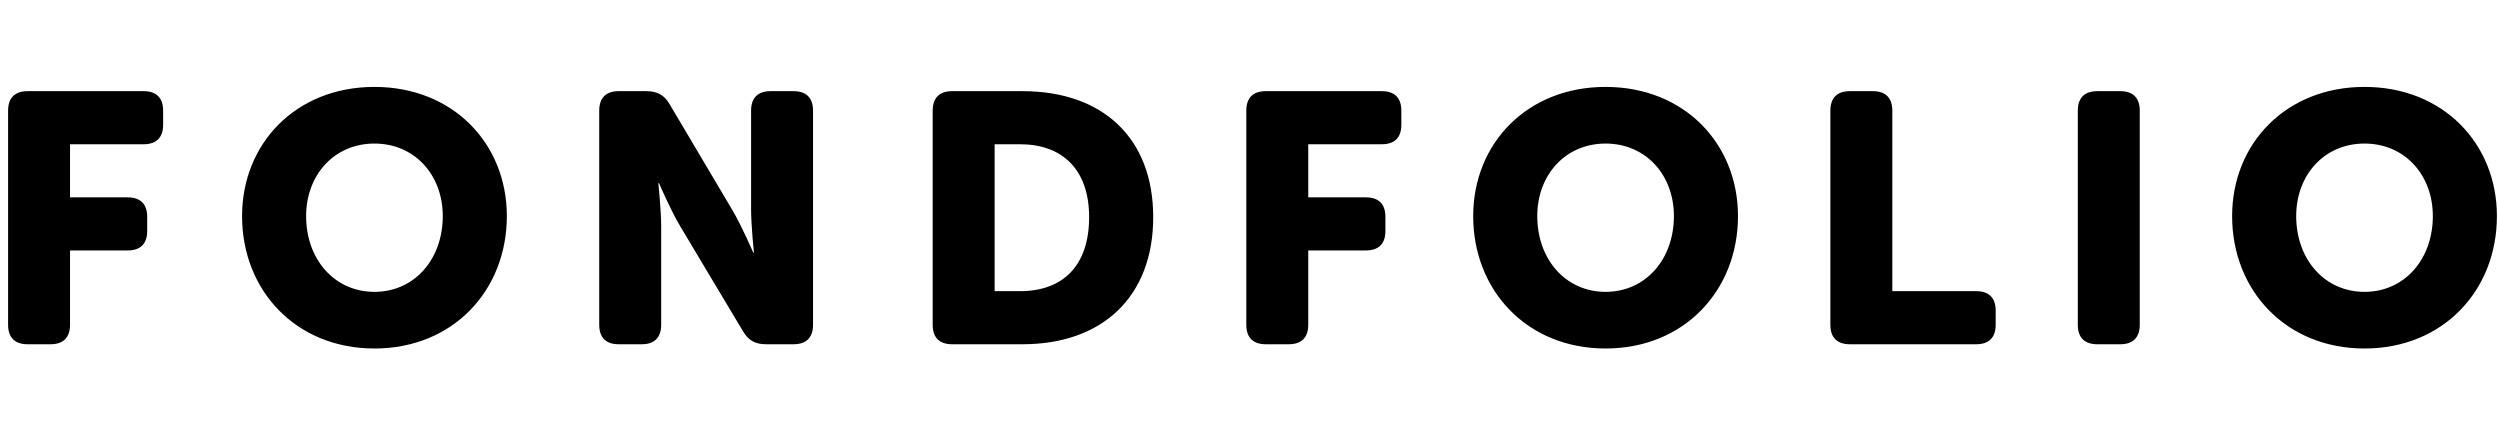
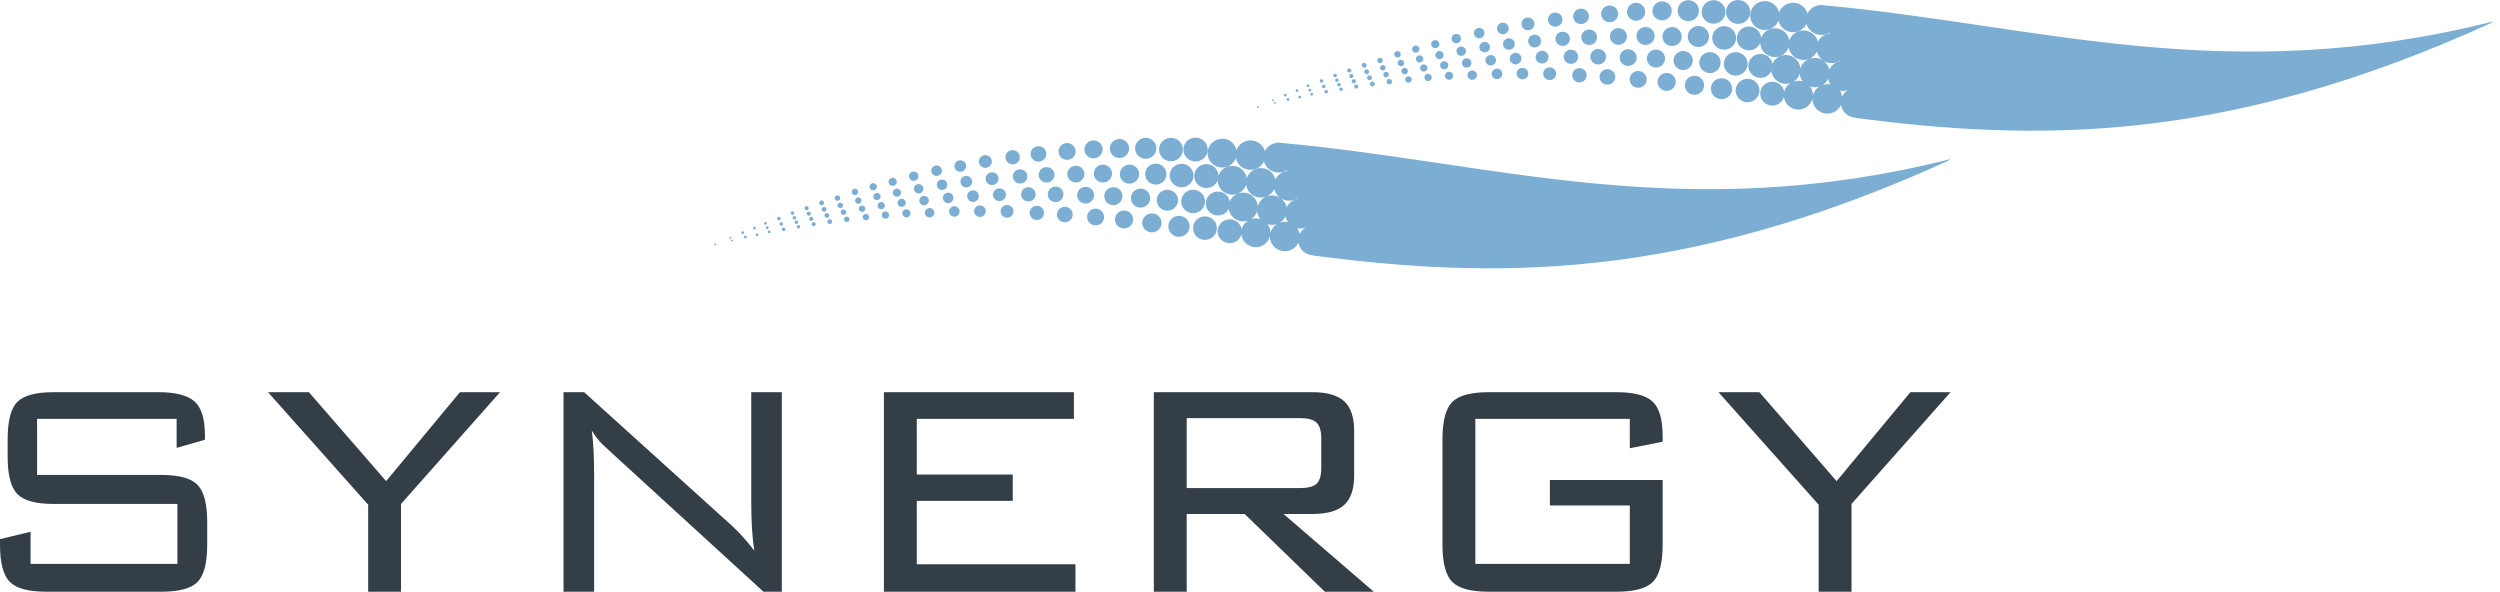
- <svg xmlns="http://www.w3.org/2000/svg" width="140px" height="24px" viewBox="0 0 140 24" version="1.1">
-   <path d="M8.045,8.078 L3.922,8.078 L3.922,11.052 L7.153,11.052 C7.866,11.052 8.243,11.429 8.243,12.142 L8.243,12.935 C8.243,13.649 7.866,14.025 7.153,14.025 L3.922,14.025 L3.922,18.188 C3.922,18.902 3.545,19.278 2.831,19.278 L1.543,19.278 C0.829,19.278 0.453,18.902 0.453,18.188 L0.453,6.195 C0.453,5.482 0.829,5.105 1.543,5.105 L8.045,5.105 C8.758,5.105 9.135,5.482 9.135,6.195 L9.135,6.988 C9.135,7.702 8.758,8.078 8.045,8.078 Z M13.556,12.102 C13.556,8.039 16.569,4.867 20.969,4.867 C25.37,4.867 28.383,8.039 28.383,12.102 C28.383,16.265 25.37,19.516 20.969,19.516 C16.569,19.516 13.556,16.265 13.556,12.102 Z M24.795,12.102 C24.795,9.783 23.209,8.039 20.969,8.039 C18.729,8.039 17.143,9.783 17.143,12.102 C17.143,14.521 18.729,16.344 20.969,16.344 C23.209,16.344 24.795,14.521 24.795,12.102 Z M38.096,12.677 C37.541,11.746 36.907,10.259 36.907,10.259 L36.867,10.259 C36.867,10.259 37.026,11.785 37.026,12.677 L37.026,18.188 C37.026,18.902 36.649,19.278 35.936,19.278 L34.647,19.278 C33.933,19.278 33.557,18.902 33.557,18.188 L33.557,6.195 C33.557,5.482 33.933,5.105 34.647,5.105 L36.193,5.105 C36.808,5.105 37.204,5.323 37.501,5.839 L40.99,11.726 C41.545,12.658 42.18,14.144 42.18,14.144 L42.219,14.144 C42.219,14.144 42.061,12.618 42.061,11.726 L42.061,6.195 C42.061,5.482 42.438,5.105 43.151,5.105 L44.44,5.105 C45.153,5.105 45.53,5.482 45.53,6.195 L45.53,18.188 C45.53,18.902 45.153,19.278 44.44,19.278 L42.894,19.278 C42.299,19.278 41.902,19.06 41.605,18.545 L38.096,12.677 Z M53.32,5.105 L57.265,5.105 C61.725,5.105 64.58,7.702 64.58,12.162 C64.58,16.622 61.725,19.278 57.265,19.278 L53.32,19.278 C52.606,19.278 52.23,18.902 52.23,18.188 L52.23,6.195 C52.23,5.482 52.606,5.105 53.32,5.105 Z M60.991,12.162 C60.991,9.466 59.465,8.078 57.126,8.078 L55.699,8.078 L55.699,16.305 L57.126,16.305 C59.525,16.305 60.991,14.878 60.991,12.162 Z M77.385,8.078 L73.262,8.078 L73.262,11.052 L76.493,11.052 C77.207,11.052 77.583,11.429 77.583,12.142 L77.583,12.935 C77.583,13.649 77.207,14.025 76.493,14.025 L73.262,14.025 L73.262,18.188 C73.262,18.902 72.885,19.278 72.172,19.278 L70.883,19.278 C70.17,19.278 69.793,18.902 69.793,18.188 L69.793,6.195 C69.793,5.482 70.17,5.105 70.883,5.105 L77.385,5.105 C78.099,5.105 78.475,5.482 78.475,6.195 L78.475,6.988 C78.475,7.702 78.099,8.078 77.385,8.078 Z M82.499,12.102 C82.499,8.039 85.512,4.867 89.913,4.867 C94.314,4.867 97.327,8.039 97.327,12.102 C97.327,16.265 94.314,19.516 89.913,19.516 C85.512,19.516 82.499,16.265 82.499,12.102 Z M93.739,12.102 C93.739,9.783 92.153,8.039 89.913,8.039 C87.673,8.039 86.087,9.783 86.087,12.102 C86.087,14.521 87.673,16.344 89.913,16.344 C92.153,16.344 93.739,14.521 93.739,12.102 Z M104.88,5.105 C105.593,5.105 105.97,5.482 105.97,6.195 L105.97,16.305 L110.668,16.305 C111.382,16.305 111.758,16.682 111.758,17.395 L111.758,18.188 C111.758,18.902 111.382,19.278 110.668,19.278 L103.591,19.278 C102.877,19.278 102.501,18.902 102.501,18.188 L102.501,6.195 C102.501,5.482 102.877,5.105 103.591,5.105 L104.88,5.105 Z M117.447,5.105 L118.735,5.105 C119.449,5.105 119.826,5.482 119.826,6.195 L119.826,18.188 C119.826,18.902 119.449,19.278 118.735,19.278 L117.447,19.278 C116.733,19.278 116.357,18.902 116.357,18.188 L116.357,6.195 C116.357,5.482 116.733,5.105 117.447,5.105 Z M124.999,12.102 C124.999,8.039 128.012,4.867 132.413,4.867 C136.814,4.867 139.827,8.039 139.827,12.102 C139.827,16.265 136.814,19.516 132.413,19.516 C128.012,19.516 124.999,16.265 124.999,12.102 Z M136.239,12.102 C136.239,9.783 134.653,8.039 132.413,8.039 C130.173,8.039 128.587,9.783 128.587,12.102 C128.587,14.521 130.173,16.344 132.413,16.344 C134.653,16.344 136.239,14.521 136.239,12.102 Z" id="Combined-Shape" />
+ <svg xmlns="http://www.w3.org/2000/svg" width="169px" height="40px" viewBox="0 0 169 40" version="1.1">
+   <defs />
+   <g id="Symbols" stroke="none" stroke-width="1" fill="none" fill-rule="evenodd">
+     <g id="Artboard">
+       <g id="icon-/-logo-/-brand-simple">
+         <path d="M122.941,40 L122.941,34.118 L116.168,26.512 L118.934,26.512 L124.155,32.524 L129.143,26.512 L131.857,26.512 L125.163,34.066 L125.163,40 L122.941,40 Z M110.174,28.316 L99.733,28.316 L99.733,38.118 L110.174,38.118 L110.174,34.17 L104.772,34.17 L104.772,32.446 L112.396,32.446 L112.396,36.811 C112.396,38.049 112.177,38.889 111.737,39.333 C111.297,39.778 110.475,40 109.269,40 L100.636,40 C99.431,40 98.608,39.778 98.168,39.333 C97.73,38.889 97.51,38.049 97.51,36.811 L97.51,29.701 C97.51,28.464 97.73,27.622 98.168,27.178 C98.608,26.734 99.431,26.512 100.636,26.512 L109.269,26.512 C110.441,26.512 111.254,26.722 111.711,27.143 C112.168,27.564 112.396,28.356 112.396,29.518 L112.396,29.857 L110.174,30.302 L110.174,28.316 Z M87.87,28.264 L80.221,28.264 L80.221,32.994 L87.87,32.994 C88.404,32.994 88.779,32.899 88.995,32.707 C89.21,32.516 89.318,32.149 89.318,31.609 L89.318,29.649 C89.318,29.126 89.21,28.765 88.995,28.564 C88.779,28.363 88.404,28.264 87.87,28.264 L87.87,28.264 Z M77.998,40 L77.998,26.512 L88.729,26.512 C89.709,26.512 90.422,26.717 90.869,27.126 C91.317,27.536 91.54,28.203 91.54,29.126 L91.54,32.132 C91.54,33.056 91.317,33.723 90.869,34.132 C90.422,34.541 89.709,34.746 88.729,34.746 L86.768,34.746 L92.867,40 L89.56,40 L84.138,34.746 L80.221,34.746 L80.221,40 L77.998,40 Z M59.752,40 L59.752,26.512 L72.596,26.512 L72.596,28.316 L61.974,28.316 L61.974,32.079 L68.461,32.079 L68.461,33.857 L61.974,33.857 L61.974,38.144 L72.7,38.144 L72.7,40 L59.752,40 Z M38.094,40 L38.094,26.512 L39.49,26.512 L49.467,35.53 C49.95,35.966 50.459,36.532 50.993,37.229 C50.853,36.393 50.784,35.286 50.784,33.91 L50.784,26.512 L52.851,26.512 L52.851,40 L51.61,40 L41.35,30.615 C40.972,30.267 40.756,30.067 40.704,30.015 C40.428,29.736 40.196,29.431 40.006,29.1 C40.11,29.902 40.162,30.886 40.162,32.054 L40.162,40 L38.094,40 Z M24.888,40 L24.888,34.118 L18.117,26.512 L20.882,26.512 L26.103,32.524 L31.09,26.512 L33.804,26.512 L27.11,34.066 L27.11,40 L24.888,40 Z M11.94,28.316 L2.507,28.316 L2.507,32.106 L10.907,32.106 C12.112,32.106 12.931,32.332 13.362,32.785 C13.792,33.239 14.008,34.075 14.008,35.295 L14.008,36.811 C14.008,38.049 13.792,38.889 13.362,39.333 C12.931,39.778 12.112,40 10.907,40 L3.127,40 C1.921,40 1.099,39.778 0.659,39.333 C0.22,38.889 0,38.049 0,36.811 L0,36.445 L2.067,35.948 L2.067,38.118 L11.992,38.118 L11.992,34.066 L3.618,34.066 C2.43,34.066 1.615,33.844 1.176,33.4 C0.736,32.955 0.517,32.114 0.517,30.877 L0.517,29.701 C0.517,28.446 0.736,27.601 1.176,27.165 C1.615,26.73 2.43,26.512 3.618,26.512 L10.725,26.512 C11.862,26.512 12.668,26.718 13.142,27.13 C13.616,27.542 13.853,28.312 13.853,29.439 L13.853,29.727 L11.94,30.276 L11.94,28.316 Z" id="Fill-1" fill="#333E47" />
+         <path d="M85.094,7.219 C85.094,7.254 85.065,7.283 85.029,7.283 C84.993,7.283 84.964,7.254 84.964,7.219 C84.964,7.184 84.993,7.155 85.029,7.155 C85.065,7.155 85.094,7.184 85.094,7.219 M86.236,6.956 C86.236,6.992 86.206,7.02 86.171,7.02 C86.135,7.02 86.106,6.992 86.106,6.956 C86.106,6.921 86.135,6.892 86.171,6.892 C86.206,6.892 86.236,6.921 86.236,6.956 M86.118,6.778 C86.118,6.813 86.089,6.842 86.053,6.842 C86.018,6.842 85.989,6.813 85.989,6.778 C85.989,6.743 86.018,6.714 86.053,6.714 C86.089,6.714 86.118,6.743 86.118,6.778 M87.162,6.722 C87.162,6.774 87.12,6.815 87.068,6.815 C87.015,6.815 86.972,6.774 86.972,6.722 C86.972,6.67 87.015,6.628 87.068,6.628 C87.12,6.628 87.162,6.67 87.162,6.722 M86.981,6.428 C86.981,6.48 86.939,6.521 86.886,6.521 C86.833,6.521 86.791,6.48 86.791,6.428 C86.791,6.376 86.833,6.334 86.886,6.334 C86.939,6.334 86.981,6.376 86.981,6.428 M87.952,6.567 C87.952,6.619 87.91,6.661 87.857,6.661 C87.805,6.661 87.762,6.619 87.762,6.567 C87.762,6.516 87.805,6.474 87.857,6.474 C87.91,6.474 87.952,6.516 87.952,6.567 M87.77,6.123 C87.77,6.174 87.728,6.217 87.675,6.217 C87.623,6.217 87.581,6.174 87.581,6.123 C87.581,6.071 87.623,6.03 87.675,6.03 C87.728,6.03 87.77,6.071 87.77,6.123 M88.767,6.372 C88.767,6.423 88.725,6.465 88.672,6.465 C88.619,6.465 88.578,6.423 88.578,6.372 C88.578,6.32 88.619,6.278 88.672,6.278 C88.725,6.278 88.767,6.32 88.767,6.372 M88.546,6.183 C88.493,6.183 88.451,6.142 88.451,6.09 C88.451,6.038 88.493,5.996 88.546,5.996 C88.599,5.996 88.641,6.038 88.641,6.09 C88.641,6.142 88.599,6.183 88.546,6.183 M88.423,5.89 C88.37,5.89 88.328,5.848 88.328,5.797 C88.328,5.745 88.37,5.704 88.423,5.704 C88.475,5.704 88.518,5.745 88.518,5.797 C88.518,5.848 88.475,5.89 88.423,5.89 M89.77,6.2 C89.77,6.265 89.717,6.318 89.65,6.318 C89.584,6.318 89.53,6.265 89.53,6.2 C89.53,6.134 89.584,6.081 89.65,6.081 C89.717,6.081 89.77,6.134 89.77,6.2 M89.49,5.961 C89.423,5.961 89.37,5.908 89.37,5.842 C89.37,5.777 89.423,5.724 89.49,5.724 C89.557,5.724 89.61,5.777 89.61,5.842 C89.61,5.908 89.557,5.961 89.49,5.961 M89.334,5.59 C89.268,5.59 89.214,5.537 89.214,5.471 C89.214,5.406 89.268,5.353 89.334,5.353 C89.4,5.353 89.454,5.406 89.454,5.471 C89.454,5.537 89.4,5.59 89.334,5.59 M90.776,6.03 C90.776,6.095 90.722,6.148 90.655,6.148 C90.589,6.148 90.535,6.095 90.535,6.03 C90.535,5.964 90.589,5.911 90.655,5.911 C90.722,5.911 90.776,5.964 90.776,6.03 M90.514,5.84 C90.448,5.84 90.394,5.786 90.394,5.721 C90.394,5.656 90.448,5.603 90.514,5.603 C90.58,5.603 90.634,5.656 90.634,5.721 C90.634,5.786 90.58,5.84 90.514,5.84 M90.376,5.542 C90.31,5.542 90.256,5.489 90.256,5.423 C90.256,5.358 90.31,5.305 90.376,5.305 C90.443,5.305 90.496,5.358 90.496,5.423 C90.496,5.489 90.443,5.542 90.376,5.542 M90.252,5.222 C90.185,5.222 90.132,5.169 90.132,5.103 C90.132,5.038 90.185,4.985 90.252,4.985 C90.318,4.985 90.372,5.038 90.372,5.103 C90.372,5.169 90.318,5.222 90.252,5.222 M91.821,5.852 C91.821,5.928 91.758,5.99 91.68,5.99 C91.603,5.99 91.539,5.928 91.539,5.852 C91.539,5.775 91.603,5.713 91.68,5.713 C91.758,5.713 91.821,5.775 91.821,5.852 M91.515,5.629 C91.437,5.629 91.374,5.567 91.374,5.49 C91.374,5.414 91.437,5.352 91.515,5.352 C91.593,5.352 91.656,5.414 91.656,5.49 C91.656,5.567 91.593,5.629 91.515,5.629 M91.353,5.279 C91.276,5.279 91.212,5.217 91.212,5.141 C91.212,5.064 91.276,5.002 91.353,5.002 C91.431,5.002 91.494,5.064 91.494,5.141 C91.494,5.217 91.431,5.279 91.353,5.279 M91.208,4.905 C91.13,4.905 91.067,4.843 91.067,4.767 C91.067,4.69 91.13,4.628 91.208,4.628 C91.286,4.628 91.349,4.69 91.349,4.767 C91.349,4.843 91.286,4.905 91.208,4.905 M92.935,5.681 C92.935,5.771 92.861,5.843 92.77,5.843 C92.679,5.843 92.605,5.771 92.605,5.681 C92.605,5.592 92.679,5.519 92.77,5.519 C92.861,5.519 92.935,5.592 92.935,5.681 M92.577,5.421 C92.486,5.421 92.412,5.348 92.412,5.258 C92.412,5.169 92.486,5.096 92.577,5.096 C92.668,5.096 92.742,5.169 92.742,5.258 C92.742,5.348 92.668,5.421 92.577,5.421 M92.388,5.012 C92.297,5.012 92.223,4.939 92.223,4.85 C92.223,4.76 92.297,4.687 92.388,4.687 C92.479,4.687 92.553,4.76 92.553,4.85 C92.553,4.939 92.479,5.012 92.388,5.012 M92.217,4.574 C92.126,4.574 92.053,4.501 92.053,4.412 C92.053,4.322 92.126,4.249 92.217,4.249 C92.309,4.249 92.382,4.322 92.382,4.412 C92.382,4.501 92.309,4.574 92.217,4.574 M94.102,5.52 C94.102,5.621 94.019,5.703 93.916,5.703 C93.813,5.703 93.73,5.621 93.73,5.52 C93.73,5.419 93.813,5.337 93.916,5.337 C94.019,5.337 94.102,5.419 94.102,5.52 M93.698,5.226 C93.595,5.226 93.511,5.144 93.511,5.042 C93.511,4.942 93.595,4.859 93.698,4.859 C93.8,4.859 93.883,4.942 93.883,5.042 C93.883,5.144 93.8,5.226 93.698,5.226 M93.484,4.764 C93.381,4.764 93.298,4.682 93.298,4.581 C93.298,4.48 93.381,4.398 93.484,4.398 C93.587,4.398 93.67,4.48 93.67,4.581 C93.67,4.682 93.587,4.764 93.484,4.764 M93.292,4.27 C93.189,4.27 93.106,4.188 93.106,4.087 C93.106,3.986 93.189,3.904 93.292,3.904 C93.394,3.904 93.477,3.986 93.477,4.087 C93.477,4.188 93.394,4.27 93.292,4.27 M95.435,5.374 C95.435,5.494 95.335,5.591 95.213,5.591 C95.092,5.591 94.993,5.494 94.993,5.374 C94.993,5.253 95.092,5.156 95.213,5.156 C95.335,5.156 95.435,5.253 95.435,5.374 M94.954,5.024 C94.832,5.024 94.734,4.927 94.734,4.807 C94.734,4.687 94.832,4.589 94.954,4.589 C95.076,4.589 95.175,4.687 95.175,4.807 C95.175,4.927 95.076,5.024 94.954,5.024 M94.701,4.477 C94.579,4.477 94.48,4.379 94.48,4.26 C94.48,4.139 94.579,4.042 94.701,4.042 C94.823,4.042 94.922,4.139 94.922,4.26 C94.922,4.379 94.823,4.477 94.701,4.477 M94.473,3.89 C94.351,3.89 94.252,3.793 94.252,3.672 C94.252,3.552 94.351,3.455 94.473,3.455 C94.594,3.455 94.693,3.552 94.693,3.672 C94.693,3.793 94.594,3.89 94.473,3.89 M96.786,5.234 C96.786,5.369 96.675,5.479 96.538,5.479 C96.401,5.479 96.29,5.369 96.29,5.234 C96.29,5.099 96.401,4.99 96.538,4.99 C96.675,4.99 96.786,5.099 96.786,5.234 M96.247,4.842 C96.109,4.842 95.998,4.732 95.998,4.597 C95.998,4.462 96.109,4.353 96.247,4.353 C96.383,4.353 96.495,4.462 96.495,4.597 C96.495,4.732 96.383,4.842 96.247,4.842 M95.961,4.225 C95.825,4.225 95.713,4.116 95.713,3.981 C95.713,3.846 95.825,3.737 95.961,3.737 C96.099,3.737 96.21,3.846 96.21,3.981 C96.21,4.116 96.099,4.225 95.961,4.225 M95.705,3.566 C95.568,3.566 95.456,3.456 95.456,3.321 C95.456,3.186 95.568,3.077 95.705,3.077 C95.842,3.077 95.953,3.186 95.953,3.321 C95.953,3.456 95.842,3.566 95.705,3.566 M98.231,5.121 C98.231,5.273 98.107,5.395 97.954,5.395 C97.801,5.395 97.677,5.273 97.677,5.121 C97.677,4.971 97.801,4.849 97.954,4.849 C98.107,4.849 98.231,4.971 98.231,5.121 M97.628,4.683 C97.475,4.683 97.351,4.561 97.351,4.41 C97.351,4.26 97.475,4.137 97.628,4.137 C97.781,4.137 97.906,4.26 97.906,4.41 C97.906,4.561 97.781,4.683 97.628,4.683 M97.311,3.995 C97.158,3.995 97.033,3.873 97.033,3.723 C97.033,3.572 97.158,3.449 97.311,3.449 C97.464,3.449 97.588,3.572 97.588,3.723 C97.588,3.873 97.464,3.995 97.311,3.995 M97.024,3.258 C96.87,3.258 96.746,3.136 96.746,2.986 C96.746,2.834 96.87,2.713 97.024,2.713 C97.177,2.713 97.301,2.834 97.301,2.986 C97.301,3.136 97.177,3.258 97.024,3.258 M99.843,5.079 C99.843,5.253 99.7,5.395 99.522,5.395 C99.345,5.395 99.202,5.253 99.202,5.079 C99.202,4.905 99.345,4.763 99.522,4.763 C99.7,4.763 99.843,4.905 99.843,5.079 M99.146,4.572 C98.968,4.572 98.825,4.431 98.825,4.256 C98.825,4.082 98.968,3.94 99.146,3.94 C99.323,3.94 99.466,4.082 99.466,4.256 C99.466,4.431 99.323,4.572 99.146,4.572 M98.778,3.776 C98.601,3.776 98.457,3.635 98.457,3.461 C98.457,3.286 98.601,3.144 98.778,3.144 C98.955,3.144 99.099,3.286 99.099,3.461 C99.099,3.635 98.955,3.776 98.778,3.776 M98.446,2.924 C98.269,2.924 98.125,2.782 98.125,2.608 C98.125,2.434 98.269,2.292 98.446,2.292 C98.623,2.292 98.767,2.434 98.767,2.608 C98.767,2.782 98.623,2.924 98.446,2.924 M101.552,4.992 C101.552,5.187 101.391,5.345 101.194,5.345 C100.996,5.345 100.836,5.187 100.836,4.992 C100.836,4.798 100.996,4.64 101.194,4.64 C101.391,4.64 101.552,4.798 101.552,4.992 M100.773,4.427 C100.576,4.427 100.416,4.269 100.416,4.074 C100.416,3.88 100.576,3.722 100.773,3.722 C100.971,3.722 101.131,3.88 101.131,4.074 C101.131,4.269 100.971,4.427 100.773,4.427 M100.364,3.539 C100.166,3.539 100.006,3.382 100.006,3.187 C100.006,2.992 100.166,2.834 100.364,2.834 C100.561,2.834 100.721,2.992 100.721,3.187 C100.721,3.382 100.561,3.539 100.364,3.539 M99.994,2.588 C99.796,2.588 99.636,2.431 99.636,2.236 C99.636,2.042 99.796,1.884 99.994,1.884 C100.191,1.884 100.351,2.042 100.351,2.236 C100.351,2.431 100.191,2.588 99.994,2.588 M103.316,4.973 C103.316,5.189 103.139,5.363 102.92,5.363 C102.701,5.363 102.524,5.189 102.524,4.973 C102.524,4.758 102.701,4.584 102.92,4.584 C103.139,4.584 103.316,4.758 103.316,4.973 M102.455,4.347 C102.236,4.347 102.059,4.173 102.059,3.957 C102.059,3.742 102.236,3.568 102.455,3.568 C102.674,3.568 102.851,3.742 102.851,3.957 C102.851,4.173 102.674,4.347 102.455,4.347 M102.001,3.366 C101.782,3.366 101.605,3.191 101.605,2.976 C101.605,2.76 101.782,2.586 102.001,2.586 C102.22,2.586 102.397,2.76 102.397,2.976 C102.397,3.191 102.22,3.366 102.001,3.366 M101.592,2.313 C101.373,2.313 101.196,2.139 101.196,1.923 C101.196,1.708 101.373,1.534 101.592,1.534 C101.81,1.534 101.988,1.708 101.988,1.923 C101.988,2.139 101.81,2.313 101.592,2.313 M105.195,4.984 C105.195,5.222 104.999,5.415 104.757,5.415 C104.515,5.415 104.32,5.222 104.32,4.984 C104.32,4.746 104.515,4.553 104.757,4.553 C104.999,4.553 105.195,4.746 105.195,4.984 M104.243,4.292 C104.002,4.292 103.805,4.099 103.805,3.862 C103.805,3.624 104.002,3.431 104.243,3.431 C104.484,3.431 104.68,3.624 104.68,3.862 C104.68,4.099 104.484,4.292 104.243,4.292 M103.742,3.208 C103.5,3.208 103.304,3.014 103.304,2.776 C103.304,2.539 103.5,2.346 103.742,2.346 C103.983,2.346 104.179,2.539 104.179,2.776 C104.179,3.014 103.983,3.208 103.742,3.208 M102.852,1.614 C102.852,1.376 103.048,1.183 103.289,1.183 C103.531,1.183 103.727,1.376 103.727,1.614 C103.727,1.852 103.531,2.045 103.289,2.045 C103.048,2.045 102.852,1.852 102.852,1.614 M107.258,5.089 C107.258,5.354 107.039,5.569 106.769,5.569 C106.5,5.569 106.281,5.354 106.281,5.089 C106.281,4.823 106.5,4.608 106.769,4.608 C107.039,4.608 107.258,4.823 107.258,5.089 M106.196,4.317 C105.927,4.317 105.708,4.101 105.708,3.836 C105.708,3.571 105.927,3.355 106.196,3.355 C106.466,3.355 106.684,3.571 106.684,3.836 C106.684,4.101 106.466,4.317 106.196,4.317 M105.637,3.106 C105.367,3.106 105.148,2.891 105.148,2.625 C105.148,2.36 105.367,2.144 105.637,2.144 C105.906,2.144 106.124,2.36 106.124,2.625 C106.124,2.891 105.906,3.106 105.637,3.106 M104.643,1.328 C104.643,1.062 104.862,0.847 105.132,0.847 C105.401,0.847 105.62,1.062 105.62,1.328 C105.62,1.593 105.401,1.808 105.132,1.808 C104.862,1.808 104.643,1.593 104.643,1.328 M109.193,5.2 C109.193,5.489 108.955,5.723 108.661,5.723 C108.368,5.723 108.13,5.489 108.13,5.2 C108.13,4.91 108.368,4.676 108.661,4.676 C108.955,4.676 109.193,4.91 109.193,5.2 M108.037,4.359 C107.744,4.359 107.506,4.125 107.506,3.835 C107.506,3.546 107.744,3.312 108.037,3.312 C108.331,3.312 108.568,3.546 108.568,3.835 C108.568,4.125 108.331,4.359 108.037,4.359 M107.428,3.041 C107.134,3.041 106.896,2.806 106.896,2.517 C106.896,2.228 107.134,1.994 107.428,1.994 C107.721,1.994 107.959,2.228 107.959,2.517 C107.959,2.806 107.721,3.041 107.428,3.041 M106.346,1.104 C106.346,0.815 106.584,0.581 106.877,0.581 C107.171,0.581 107.409,0.815 107.409,1.104 C107.409,1.393 107.171,1.628 106.877,1.628 C106.584,1.628 106.346,1.393 106.346,1.104 M111.316,5.367 C111.316,5.68 111.058,5.934 110.741,5.934 C110.423,5.934 110.165,5.68 110.165,5.367 C110.165,5.054 110.423,4.801 110.741,4.801 C111.058,4.801 111.316,5.054 111.316,5.367 M110.065,4.458 C109.748,4.458 109.49,4.204 109.49,3.892 C109.49,3.578 109.748,3.325 110.065,3.325 C110.383,3.325 110.641,3.578 110.641,3.892 C110.641,4.204 110.383,4.458 110.065,4.458 M109.406,3.031 C109.089,3.031 108.831,2.778 108.831,2.466 C108.831,2.152 109.089,1.899 109.406,1.899 C109.723,1.899 109.981,2.152 109.981,2.466 C109.981,2.778 109.723,3.031 109.406,3.031 M108.236,0.937 C108.236,0.624 108.494,0.37 108.811,0.37 C109.129,0.37 109.386,0.624 109.386,0.937 C109.386,1.25 109.129,1.503 108.811,1.503 C108.494,1.503 108.236,1.25 108.236,0.937 M113.279,5.535 C113.279,5.87 113.004,6.142 112.664,6.142 C112.325,6.142 112.049,5.87 112.049,5.535 C112.049,5.201 112.325,4.93 112.664,4.93 C113.004,4.93 113.279,5.201 113.279,5.535 M111.942,4.563 C111.602,4.563 111.326,4.292 111.326,3.957 C111.326,3.623 111.602,3.351 111.942,3.351 C112.282,3.351 112.557,3.623 112.557,3.957 C112.557,4.292 112.282,4.563 111.942,4.563 M111.237,1.825 C111.576,1.825 111.852,2.097 111.852,2.432 C111.852,2.766 111.576,3.037 111.237,3.037 C110.897,3.037 110.622,2.766 110.622,2.432 C110.622,2.097 110.897,1.825 111.237,1.825 M109.985,0.796 C109.985,0.462 110.26,0.19 110.6,0.19 C110.94,0.19 111.215,0.462 111.215,0.796 C111.215,1.131 110.94,1.402 110.6,1.402 C110.26,1.402 109.985,1.131 109.985,0.796 M115.201,5.764 C115.201,6.12 114.908,6.408 114.548,6.408 C114.187,6.408 113.895,6.12 113.895,5.764 C113.895,5.41 114.187,5.122 114.548,5.122 C114.908,5.122 115.201,5.41 115.201,5.764 M113.781,4.733 C113.42,4.733 113.128,4.445 113.128,4.089 C113.128,3.735 113.42,3.446 113.781,3.446 C114.141,3.446 114.433,3.735 114.433,4.089 C114.433,4.445 114.141,4.733 113.781,4.733 M113.033,1.828 C113.393,1.828 113.685,2.115 113.685,2.471 C113.685,2.826 113.393,3.114 113.033,3.114 C112.672,3.114 112.38,2.826 112.38,2.471 C112.38,2.115 112.672,1.828 113.033,1.828 M111.704,0.735 C111.704,0.38 111.997,0.093 112.357,0.093 C112.717,0.093 113.01,0.38 113.01,0.735 C113.01,1.091 112.717,1.378 112.357,1.378 C111.997,1.378 111.704,1.091 111.704,0.735 M117.096,5.996 C117.096,6.388 116.774,6.706 116.376,6.706 C115.978,6.706 115.656,6.388 115.656,5.996 C115.656,5.605 115.978,5.287 116.376,5.287 C116.774,5.287 117.096,5.605 117.096,5.996 M115.594,4.942 C115.196,4.942 114.874,4.624 114.874,4.233 C114.874,3.841 115.196,3.524 115.594,3.524 C115.992,3.524 116.314,3.841 116.314,4.233 C116.314,4.624 115.992,4.942 115.594,4.942 M114.811,1.759 C115.209,1.759 115.531,2.076 115.531,2.468 C115.531,2.859 115.209,3.177 114.811,3.177 C114.414,3.177 114.091,2.859 114.091,2.468 C114.091,2.076 114.414,1.759 114.811,1.759 M113.41,0.722 C113.41,0.33 113.733,0.013 114.13,0.013 C114.528,0.013 114.85,0.33 114.85,0.722 C114.85,1.113 114.528,1.431 114.13,1.431 C113.733,1.431 113.41,1.113 113.41,0.722 M118.94,6.118 C118.94,6.556 118.579,6.912 118.134,6.912 C117.689,6.912 117.328,6.556 117.328,6.118 C117.328,5.679 117.689,5.325 118.134,5.325 C118.579,5.325 118.94,5.679 118.94,6.118 M117.333,3.523 C117.778,3.523 118.139,3.879 118.139,4.317 C118.139,4.755 117.778,5.11 117.333,5.11 C116.888,5.11 116.527,4.755 116.527,4.317 C116.527,3.879 116.888,3.523 117.333,3.523 M117.359,2.564 C117.359,3.003 116.999,3.358 116.553,3.358 C116.108,3.358 115.747,3.003 115.747,2.564 C115.747,2.126 116.108,1.77 116.553,1.77 C116.999,1.77 117.359,2.126 117.359,2.564 M115.03,0.806 C115.03,0.368 115.39,0.013 115.835,0.013 C116.28,0.013 116.641,0.368 116.641,0.806 C116.641,1.244 116.28,1.6 115.835,1.6 C115.39,1.6 115.03,1.244 115.03,0.806 M116.677,0.808 C116.677,0.362 117.044,0 117.497,0 C117.95,0 118.318,0.362 118.318,0.808 C118.318,1.254 117.95,1.616 117.497,1.616 C117.044,1.616 116.677,1.254 116.677,0.808 M124.53,6.531 C124.507,6.383 124.454,6.244 124.371,6.125 C124.441,6.139 124.513,6.148 124.586,6.148 C124.705,6.148 124.817,6.124 124.922,6.088 C124.751,6.194 124.614,6.348 124.53,6.531 M123.203,5.747 C123.366,5.647 123.495,5.503 123.578,5.331 C123.606,5.469 123.662,5.597 123.74,5.709 C123.674,5.695 123.605,5.688 123.534,5.688 C123.418,5.688 123.308,5.711 123.203,5.747 M122.559,6.435 L122.559,6.433 C122.559,6.212 122.483,6.011 122.357,5.849 C122.456,5.88 122.559,5.901 122.668,5.901 C122.784,5.901 122.894,5.878 122.998,5.842 C122.783,5.975 122.624,6.186 122.559,6.435 M121.246,5.516 C121.444,5.393 121.593,5.202 121.663,4.976 C121.678,5.175 121.75,5.358 121.867,5.508 C121.773,5.478 121.674,5.458 121.57,5.458 C121.455,5.458 121.348,5.481 121.246,5.516 M123.819,4.267 C124.026,4.267 124.218,4.206 124.379,4.102 L124.394,4.142 C124.067,4.204 123.797,4.417 123.658,4.706 C123.608,4.461 123.464,4.251 123.267,4.107 C123.427,4.208 123.615,4.267 123.819,4.267 M123.322,0.361 C123.254,0.347 123.182,0.339 123.109,0.339 C123.105,0.339 123.101,0.34 123.097,0.34 C123.065,0.337 123.034,0.334 123.002,0.331 C123.004,0.337 123.006,0.342 123.008,0.348 C122.643,0.384 122.336,0.605 122.184,0.916 C122.066,0.495 121.678,0.185 121.213,0.185 C120.776,0.185 120.407,0.461 120.266,0.844 C120.17,0.405 119.774,0.074 119.299,0.074 C118.753,0.074 118.31,0.511 118.31,1.049 C118.31,1.588 118.753,2.024 119.299,2.024 C119.725,2.024 120.084,1.758 120.224,1.387 C120.32,1.839 120.727,2.178 121.213,2.178 C121.614,2.178 121.957,1.947 122.121,1.615 C122.239,2.045 122.635,2.363 123.109,2.363 C123.314,2.363 123.504,2.302 123.665,2.201 C123.672,2.219 123.679,2.238 123.686,2.256 C123.334,2.301 123.04,2.518 122.893,2.822 C122.786,2.385 122.389,2.059 121.912,2.059 C121.466,2.059 121.092,2.345 120.957,2.739 C120.887,2.27 120.479,1.908 119.982,1.908 C119.545,1.908 119.177,2.19 119.047,2.579 C119.036,2.142 118.675,1.791 118.228,1.791 C117.775,1.791 117.408,2.152 117.408,2.599 C117.408,3.045 117.775,3.407 118.228,3.407 C118.579,3.407 118.875,3.19 118.993,2.886 C118.995,3.423 119.437,3.857 119.982,3.857 C120.417,3.857 120.782,3.579 120.915,3.196 C120.985,3.679 121.403,4.051 121.912,4.051 C122.313,4.051 122.657,3.82 122.82,3.486 C122.877,3.724 123.017,3.926 123.21,4.067 C123.052,3.968 122.867,3.909 122.668,3.909 C122.21,3.909 121.829,4.209 121.703,4.62 C121.665,4.116 121.242,3.718 120.721,3.718 C120.314,3.718 119.965,3.96 119.813,4.306 C119.743,3.931 119.409,3.647 119.008,3.647 C118.555,3.647 118.187,4.009 118.187,4.455 C118.187,4.901 118.555,5.263 119.008,5.263 C119.332,5.263 119.61,5.076 119.744,4.807 C119.802,5.29 120.215,5.667 120.721,5.667 C120.836,5.667 120.943,5.644 121.045,5.609 C120.834,5.74 120.679,5.945 120.615,6.189 C120.546,5.811 120.212,5.524 119.809,5.524 C119.356,5.524 118.989,5.885 118.989,6.332 C118.989,6.778 119.356,7.14 119.809,7.14 C120.182,7.14 120.493,6.894 120.593,6.559 C120.656,7.037 121.066,7.407 121.57,7.407 C122.03,7.407 122.413,7.096 122.524,6.677 C122.524,6.68 122.523,6.682 122.523,6.684 C122.523,7.234 122.975,7.681 123.534,7.681 C123.945,7.681 124.296,7.439 124.455,7.093 C124.528,7.573 124.94,7.942 125.444,7.953 C125.436,7.96 125.429,7.969 125.419,7.972 C137.445,9.524 150.251,9.821 168.368,1.57 L168.536,1.452 C150.407,6.01 137.802,1.677 123.322,0.361" id="Fill-7" fill="#7CADD3" />
+         <path d="M48.416,16.521 C48.416,16.557 48.387,16.585 48.351,16.585 C48.315,16.585 48.286,16.557 48.286,16.521 C48.286,16.486 48.315,16.457 48.351,16.457 C48.387,16.457 48.416,16.486 48.416,16.521 M49.558,16.259 C49.558,16.294 49.528,16.322 49.492,16.322 C49.457,16.322 49.428,16.294 49.428,16.259 C49.428,16.224 49.457,16.194 49.492,16.194 C49.528,16.194 49.558,16.224 49.558,16.259 M49.44,16.08 C49.44,16.115 49.411,16.144 49.375,16.144 C49.339,16.144 49.31,16.115 49.31,16.08 C49.31,16.045 49.339,16.016 49.375,16.016 C49.411,16.016 49.44,16.045 49.44,16.08 M50.484,16.024 C50.484,16.076 50.441,16.118 50.389,16.118 C50.337,16.118 50.294,16.076 50.294,16.024 C50.294,15.972 50.337,15.93 50.389,15.93 C50.441,15.93 50.484,15.972 50.484,16.024 M50.302,15.73 C50.302,15.782 50.26,15.824 50.208,15.824 C50.155,15.824 50.113,15.782 50.113,15.73 C50.113,15.678 50.155,15.636 50.208,15.636 C50.26,15.636 50.302,15.678 50.302,15.73 M51.274,15.87 C51.274,15.921 51.231,15.963 51.179,15.963 C51.127,15.963 51.084,15.921 51.084,15.87 C51.084,15.818 51.127,15.776 51.179,15.776 C51.231,15.776 51.274,15.818 51.274,15.87 M51.092,15.425 C51.092,15.477 51.05,15.519 50.997,15.519 C50.945,15.519 50.902,15.477 50.902,15.425 C50.902,15.373 50.945,15.332 50.997,15.332 C51.05,15.332 51.092,15.373 51.092,15.425 M52.089,15.674 C52.089,15.725 52.046,15.767 51.994,15.767 C51.941,15.767 51.899,15.725 51.899,15.674 C51.899,15.622 51.941,15.58 51.994,15.58 C52.046,15.58 52.089,15.622 52.089,15.674 M51.868,15.485 C51.815,15.485 51.773,15.444 51.773,15.392 C51.773,15.34 51.815,15.298 51.868,15.298 C51.92,15.298 51.962,15.34 51.962,15.392 C51.962,15.444 51.92,15.485 51.868,15.485 M51.745,15.193 C51.692,15.193 51.65,15.151 51.65,15.099 C51.65,15.047 51.692,15.006 51.745,15.006 C51.797,15.006 51.839,15.047 51.839,15.099 C51.839,15.151 51.797,15.193 51.745,15.193 M53.092,15.502 C53.092,15.567 53.038,15.62 52.972,15.62 C52.905,15.62 52.852,15.567 52.852,15.502 C52.852,15.436 52.905,15.383 52.972,15.383 C53.038,15.383 53.092,15.436 53.092,15.502 M52.811,15.263 C52.745,15.263 52.692,15.21 52.692,15.144 C52.692,15.079 52.745,15.026 52.811,15.026 C52.878,15.026 52.932,15.079 52.932,15.144 C52.932,15.21 52.878,15.263 52.811,15.263 M52.656,14.892 C52.589,14.892 52.535,14.839 52.535,14.774 C52.535,14.708 52.589,14.655 52.656,14.655 C52.722,14.655 52.776,14.708 52.776,14.774 C52.776,14.839 52.722,14.892 52.656,14.892 M54.097,15.332 C54.097,15.397 54.043,15.45 53.977,15.45 C53.911,15.45 53.856,15.397 53.856,15.332 C53.856,15.267 53.911,15.214 53.977,15.214 C54.043,15.214 54.097,15.267 54.097,15.332 M53.835,15.142 C53.769,15.142 53.715,15.088 53.715,15.024 C53.715,14.958 53.769,14.905 53.835,14.905 C53.902,14.905 53.956,14.958 53.956,15.024 C53.956,15.088 53.902,15.142 53.835,15.142 M53.698,14.844 C53.631,14.844 53.578,14.791 53.578,14.725 C53.578,14.66 53.631,14.607 53.698,14.607 C53.764,14.607 53.818,14.66 53.818,14.725 C53.818,14.791 53.764,14.844 53.698,14.844 M53.573,14.524 C53.507,14.524 53.453,14.471 53.453,14.406 C53.453,14.34 53.507,14.287 53.573,14.287 C53.64,14.287 53.694,14.34 53.694,14.406 C53.694,14.471 53.64,14.524 53.573,14.524 M55.143,15.154 C55.143,15.23 55.08,15.293 55.002,15.293 C54.924,15.293 54.861,15.23 54.861,15.154 C54.861,15.077 54.924,15.015 55.002,15.015 C55.08,15.015 55.143,15.077 55.143,15.154 M54.837,14.931 C54.759,14.931 54.696,14.869 54.696,14.793 C54.696,14.716 54.759,14.654 54.837,14.654 C54.914,14.654 54.978,14.716 54.978,14.793 C54.978,14.869 54.914,14.931 54.837,14.931 M54.675,14.582 C54.597,14.582 54.534,14.519 54.534,14.443 C54.534,14.366 54.597,14.304 54.675,14.304 C54.753,14.304 54.816,14.366 54.816,14.443 C54.816,14.519 54.753,14.582 54.675,14.582 M54.53,14.208 C54.452,14.208 54.389,14.145 54.389,14.069 C54.389,13.992 54.452,13.93 54.53,13.93 C54.607,13.93 54.67,13.992 54.67,14.069 C54.67,14.145 54.607,14.208 54.53,14.208 M56.257,14.983 C56.257,15.073 56.183,15.146 56.092,15.146 C56.001,15.146 55.927,15.073 55.927,14.983 C55.927,14.894 56.001,14.821 56.092,14.821 C56.183,14.821 56.257,14.894 56.257,14.983 M55.898,14.723 C55.807,14.723 55.733,14.65 55.733,14.561 C55.733,14.471 55.807,14.398 55.898,14.398 C55.989,14.398 56.063,14.471 56.063,14.561 C56.063,14.65 55.989,14.723 55.898,14.723 M55.709,14.314 C55.618,14.314 55.545,14.241 55.545,14.152 C55.545,14.062 55.618,13.989 55.709,13.989 C55.801,13.989 55.874,14.062 55.874,14.152 C55.874,14.241 55.801,14.314 55.709,14.314 M55.539,13.876 C55.448,13.876 55.374,13.803 55.374,13.714 C55.374,13.624 55.448,13.551 55.539,13.551 C55.63,13.551 55.704,13.624 55.704,13.714 C55.704,13.803 55.63,13.876 55.539,13.876 M57.424,14.822 C57.424,14.924 57.34,15.005 57.237,15.005 C57.135,15.005 57.052,14.924 57.052,14.822 C57.052,14.721 57.135,14.639 57.237,14.639 C57.34,14.639 57.424,14.721 57.424,14.822 M57.019,14.528 C56.916,14.528 56.833,14.446 56.833,14.345 C56.833,14.244 56.916,14.161 57.019,14.161 C57.122,14.161 57.205,14.244 57.205,14.345 C57.205,14.446 57.122,14.528 57.019,14.528 M56.806,14.066 C56.703,14.066 56.619,13.984 56.619,13.883 C56.619,13.782 56.703,13.7 56.806,13.7 C56.908,13.7 56.992,13.782 56.992,13.883 C56.992,13.984 56.908,14.066 56.806,14.066 M56.613,13.572 C56.51,13.572 56.427,13.49 56.427,13.389 C56.427,13.288 56.51,13.206 56.613,13.206 C56.716,13.206 56.799,13.288 56.799,13.389 C56.799,13.49 56.716,13.572 56.613,13.572 M58.756,14.676 C58.756,14.796 58.657,14.893 58.535,14.893 C58.413,14.893 58.315,14.796 58.315,14.676 C58.315,14.556 58.413,14.458 58.535,14.458 C58.657,14.458 58.756,14.556 58.756,14.676 M58.276,14.327 C58.154,14.327 58.055,14.229 58.055,14.109 C58.055,13.989 58.154,13.892 58.276,13.892 C58.398,13.892 58.496,13.989 58.496,14.109 C58.496,14.229 58.398,14.327 58.276,14.327 M58.023,13.779 C57.901,13.779 57.802,13.682 57.802,13.562 C57.802,13.442 57.901,13.344 58.023,13.344 C58.144,13.344 58.243,13.442 58.243,13.562 C58.243,13.682 58.144,13.779 58.023,13.779 M57.794,13.192 C57.672,13.192 57.574,13.095 57.574,12.975 C57.574,12.855 57.672,12.757 57.794,12.757 C57.916,12.757 58.015,12.855 58.015,12.975 C58.015,13.095 57.916,13.192 57.794,13.192 M60.108,14.536 C60.108,14.672 59.997,14.781 59.86,14.781 C59.722,14.781 59.611,14.672 59.611,14.536 C59.611,14.401 59.722,14.292 59.86,14.292 C59.997,14.292 60.108,14.401 60.108,14.536 M59.568,14.144 C59.431,14.144 59.32,14.035 59.32,13.899 C59.32,13.764 59.431,13.655 59.568,13.655 C59.705,13.655 59.816,13.764 59.816,13.899 C59.816,14.035 59.705,14.144 59.568,14.144 M59.283,13.528 C59.146,13.528 59.035,13.418 59.035,13.283 C59.035,13.148 59.146,13.039 59.283,13.039 C59.42,13.039 59.532,13.148 59.532,13.283 C59.532,13.418 59.42,13.528 59.283,13.528 M59.026,12.868 C58.889,12.868 58.778,12.759 58.778,12.623 C58.778,12.488 58.889,12.379 59.026,12.379 C59.164,12.379 59.274,12.488 59.274,12.623 C59.274,12.759 59.164,12.868 59.026,12.868 M61.553,14.424 C61.553,14.575 61.429,14.697 61.276,14.697 C61.122,14.697 60.998,14.575 60.998,14.424 C60.998,14.273 61.122,14.151 61.276,14.151 C61.429,14.151 61.553,14.273 61.553,14.424 M60.95,13.985 C60.797,13.985 60.673,13.863 60.673,13.713 C60.673,13.562 60.797,13.439 60.95,13.439 C61.103,13.439 61.227,13.562 61.227,13.713 C61.227,13.863 61.103,13.985 60.95,13.985 M60.632,13.297 C60.479,13.297 60.355,13.176 60.355,13.025 C60.355,12.874 60.479,12.751 60.632,12.751 C60.785,12.751 60.909,12.874 60.909,13.025 C60.909,13.176 60.785,13.297 60.632,13.297 M60.346,12.56 C60.192,12.56 60.068,12.439 60.068,12.288 C60.068,12.137 60.192,12.015 60.346,12.015 C60.499,12.015 60.622,12.137 60.622,12.288 C60.622,12.439 60.499,12.56 60.346,12.56 M63.165,14.381 C63.165,14.556 63.021,14.697 62.844,14.697 C62.667,14.697 62.523,14.556 62.523,14.381 C62.523,14.207 62.667,14.065 62.844,14.065 C63.021,14.065 63.165,14.207 63.165,14.381 M62.467,13.874 C62.29,13.874 62.146,13.733 62.146,13.558 C62.146,13.384 62.29,13.242 62.467,13.242 C62.644,13.242 62.788,13.384 62.788,13.558 C62.788,13.733 62.644,13.874 62.467,13.874 M62.1,13.078 C61.922,13.078 61.779,12.937 61.779,12.763 C61.779,12.588 61.922,12.447 62.1,12.447 C62.277,12.447 62.42,12.588 62.42,12.763 C62.42,12.937 62.277,13.078 62.1,13.078 M61.768,12.226 C61.59,12.226 61.447,12.085 61.447,11.91 C61.447,11.736 61.59,11.594 61.768,11.594 C61.945,11.594 62.088,11.736 62.088,11.91 C62.088,12.085 61.945,12.226 61.768,12.226 M64.873,14.294 C64.873,14.489 64.712,14.647 64.515,14.647 C64.318,14.647 64.157,14.489 64.157,14.294 C64.157,14.1 64.318,13.942 64.515,13.942 C64.712,13.942 64.873,14.1 64.873,14.294 M64.095,13.729 C63.898,13.729 63.737,13.571 63.737,13.376 C63.737,13.182 63.898,13.024 64.095,13.024 C64.292,13.024 64.453,13.182 64.453,13.376 C64.453,13.571 64.292,13.729 64.095,13.729 M63.685,12.841 C63.487,12.841 63.327,12.684 63.327,12.489 C63.327,12.295 63.487,12.137 63.685,12.137 C63.882,12.137 64.043,12.295 64.043,12.489 C64.043,12.684 63.882,12.841 63.685,12.841 M63.315,11.891 C63.117,11.891 62.957,11.733 62.957,11.538 C62.957,11.344 63.117,11.186 63.315,11.186 C63.513,11.186 63.672,11.344 63.672,11.538 C63.672,11.733 63.513,11.891 63.315,11.891 M66.638,14.276 C66.638,14.491 66.46,14.666 66.242,14.666 C66.023,14.666 65.846,14.491 65.846,14.276 C65.846,14.06 66.023,13.886 66.242,13.886 C66.46,13.886 66.638,14.06 66.638,14.276 M65.777,13.65 C65.558,13.65 65.381,13.475 65.381,13.26 C65.381,13.045 65.558,12.87 65.777,12.87 C65.995,12.87 66.173,13.045 66.173,13.26 C66.173,13.475 65.995,13.65 65.777,13.65 M65.323,12.668 C65.104,12.668 64.927,12.493 64.927,12.278 C64.927,12.063 65.104,11.888 65.323,11.888 C65.541,11.888 65.719,12.063 65.719,12.278 C65.719,12.493 65.541,12.668 65.323,12.668 M64.913,11.616 C64.694,11.616 64.518,11.441 64.518,11.226 C64.518,11.011 64.694,10.836 64.913,10.836 C65.132,10.836 65.309,11.011 65.309,11.226 C65.309,11.441 65.132,11.616 64.913,11.616 M68.516,14.286 C68.516,14.524 68.32,14.717 68.078,14.717 C67.837,14.717 67.641,14.524 67.641,14.286 C67.641,14.048 67.837,13.855 68.078,13.855 C68.32,13.855 68.516,14.048 68.516,14.286 M67.565,13.595 C67.323,13.595 67.127,13.402 67.127,13.164 C67.127,12.926 67.323,12.733 67.565,12.733 C67.806,12.733 68.002,12.926 68.002,13.164 C68.002,13.402 67.806,13.595 67.565,13.595 M67.063,12.51 C66.822,12.51 66.626,12.317 66.626,12.079 C66.626,11.841 66.822,11.648 67.063,11.648 C67.305,11.648 67.501,11.841 67.501,12.079 C67.501,12.317 67.305,12.51 67.063,12.51 M66.173,10.917 C66.173,10.679 66.369,10.485 66.611,10.485 C66.852,10.485 67.048,10.679 67.048,10.917 C67.048,11.154 66.852,11.347 66.611,11.347 C66.369,11.347 66.173,11.154 66.173,10.917 M70.579,14.391 C70.579,14.656 70.36,14.872 70.091,14.872 C69.822,14.872 69.603,14.656 69.603,14.391 C69.603,14.125 69.822,13.91 70.091,13.91 C70.36,13.91 70.579,14.125 70.579,14.391 M69.518,13.619 C69.248,13.619 69.03,13.403 69.03,13.138 C69.03,12.873 69.248,12.657 69.518,12.657 C69.787,12.657 70.006,12.873 70.006,13.138 C70.006,13.403 69.787,13.619 69.518,13.619 M68.958,12.408 C68.689,12.408 68.47,12.193 68.47,11.927 C68.47,11.662 68.689,11.447 68.958,11.447 C69.228,11.447 69.446,11.662 69.446,11.927 C69.446,12.193 69.228,12.408 68.958,12.408 M67.965,10.63 C67.965,10.364 68.184,10.149 68.453,10.149 C68.723,10.149 68.942,10.364 68.942,10.63 C68.942,10.896 68.723,11.111 68.453,11.111 C68.184,11.111 67.965,10.896 67.965,10.63 M72.515,14.502 C72.515,14.791 72.276,15.025 71.983,15.025 C71.689,15.025 71.452,14.791 71.452,14.502 C71.452,14.213 71.689,13.978 71.983,13.978 C72.276,13.978 72.515,14.213 72.515,14.502 M71.358,13.661 C71.065,13.661 70.827,13.427 70.827,13.138 C70.827,12.849 71.065,12.614 71.358,12.614 C71.652,12.614 71.89,12.849 71.89,13.138 C71.89,13.427 71.652,13.661 71.358,13.661 M70.749,12.343 C70.456,12.343 70.218,12.108 70.218,11.819 C70.218,11.53 70.456,11.296 70.749,11.296 C71.043,11.296 71.28,11.53 71.28,11.819 C71.28,12.108 71.043,12.343 70.749,12.343 M69.668,10.406 C69.668,10.117 69.906,9.883 70.199,9.883 C70.493,9.883 70.731,10.117 70.731,10.406 C70.731,10.696 70.493,10.93 70.199,10.93 C69.906,10.93 69.668,10.696 69.668,10.406 M74.637,14.669 C74.637,14.982 74.38,15.236 74.062,15.236 C73.744,15.236 73.487,14.982 73.487,14.669 C73.487,14.356 73.744,14.103 74.062,14.103 C74.38,14.103 74.637,14.356 74.637,14.669 M73.386,13.76 C73.069,13.76 72.811,13.506 72.811,13.194 C72.811,12.881 73.069,12.628 73.386,12.628 C73.704,12.628 73.962,12.881 73.962,13.194 C73.962,13.506 73.704,13.76 73.386,13.76 M72.728,12.334 C72.41,12.334 72.152,12.08 72.152,11.768 C72.152,11.454 72.41,11.201 72.728,11.201 C73.045,11.201 73.303,11.454 73.303,11.768 C73.303,12.08 73.045,12.334 72.728,12.334 M71.558,10.239 C71.558,9.927 71.815,9.673 72.132,9.673 C72.45,9.673 72.708,9.927 72.708,10.239 C72.708,10.552 72.45,10.805 72.132,10.805 C71.815,10.805 71.558,10.552 71.558,10.239 M76.601,14.838 C76.601,15.172 76.325,15.444 75.986,15.444 C75.646,15.444 75.371,15.172 75.371,14.838 C75.371,14.503 75.646,14.232 75.986,14.232 C76.325,14.232 76.601,14.503 76.601,14.838 M75.263,13.866 C74.924,13.866 74.648,13.594 74.648,13.259 C74.648,12.925 74.924,12.654 75.263,12.654 C75.603,12.654 75.879,12.925 75.879,13.259 C75.879,13.594 75.603,13.866 75.263,13.866 M74.558,11.128 C74.898,11.128 75.173,11.399 75.173,11.734 C75.173,12.068 74.898,12.339 74.558,12.339 C74.218,12.339 73.943,12.068 73.943,11.734 C73.943,11.399 74.218,11.128 74.558,11.128 M73.307,10.099 C73.307,9.764 73.582,9.493 73.922,9.493 C74.261,9.493 74.537,9.764 74.537,10.099 C74.537,10.433 74.261,10.705 73.922,10.705 C73.582,10.705 73.307,10.433 73.307,10.099 M78.522,15.067 C78.522,15.422 78.23,15.71 77.869,15.71 C77.509,15.71 77.216,15.422 77.216,15.067 C77.216,14.712 77.509,14.424 77.869,14.424 C78.23,14.424 78.522,14.712 78.522,15.067 M77.102,14.035 C76.742,14.035 76.45,13.747 76.45,13.392 C76.45,13.037 76.742,12.749 77.102,12.749 C77.463,12.749 77.755,13.037 77.755,13.392 C77.755,13.747 77.463,14.035 77.102,14.035 M76.354,11.13 C76.714,11.13 77.007,11.417 77.007,11.773 C77.007,12.128 76.714,12.416 76.354,12.416 C75.994,12.416 75.701,12.128 75.701,11.773 C75.701,11.417 75.994,11.13 76.354,11.13 M75.026,10.038 C75.026,9.682 75.318,9.395 75.679,9.395 C76.039,9.395 76.331,9.682 76.331,10.038 C76.331,10.393 76.039,10.68 75.679,10.68 C75.318,10.68 75.026,10.393 75.026,10.038 M80.418,15.298 C80.418,15.69 80.095,16.008 79.698,16.008 C79.3,16.008 78.977,15.69 78.977,15.298 C78.977,14.907 79.3,14.59 79.698,14.59 C80.095,14.59 80.418,14.907 80.418,15.298 M78.915,14.244 C78.518,14.244 78.196,13.926 78.196,13.535 C78.196,13.144 78.518,12.826 78.915,12.826 C79.313,12.826 79.635,13.144 79.635,13.535 C79.635,13.926 79.313,14.244 78.915,14.244 M78.133,11.061 C78.53,11.061 78.853,11.378 78.853,11.77 C78.853,12.161 78.53,12.479 78.133,12.479 C77.735,12.479 77.413,12.161 77.413,11.77 C77.413,11.378 77.735,11.061 78.133,11.061 M76.731,10.024 C76.731,9.632 77.054,9.315 77.452,9.315 C77.849,9.315 78.172,9.632 78.172,10.024 C78.172,10.416 77.849,10.733 77.452,10.733 C77.054,10.733 76.731,10.416 76.731,10.024 M82.261,15.42 C82.261,15.858 81.9,16.214 81.455,16.214 C81.01,16.214 80.649,15.858 80.649,15.42 C80.649,14.982 81.01,14.627 81.455,14.627 C81.9,14.627 82.261,14.982 82.261,15.42 M80.654,12.825 C81.099,12.825 81.46,13.181 81.46,13.619 C81.46,14.057 81.099,14.413 80.654,14.413 C80.209,14.413 79.849,14.057 79.849,13.619 C79.849,13.181 80.209,12.825 80.654,12.825 M80.681,11.867 C80.681,12.305 80.32,12.66 79.875,12.66 C79.43,12.66 79.069,12.305 79.069,11.867 C79.069,11.428 79.43,11.073 79.875,11.073 C80.32,11.073 80.681,11.428 80.681,11.867 M78.351,10.108 C78.351,9.67 78.712,9.315 79.157,9.315 C79.602,9.315 79.962,9.67 79.962,10.108 C79.962,10.547 79.602,10.902 79.157,10.902 C78.712,10.902 78.351,10.547 78.351,10.108 M79.998,10.111 C79.998,9.664 80.365,9.302 80.819,9.302 C81.272,9.302 81.639,9.664 81.639,10.111 C81.639,10.557 81.272,10.918 80.819,10.918 C80.365,10.918 79.998,10.557 79.998,10.111 M87.852,15.833 C87.828,15.685 87.775,15.546 87.692,15.427 C87.762,15.441 87.834,15.45 87.908,15.45 C88.026,15.45 88.138,15.426 88.244,15.39 C88.072,15.496 87.935,15.65 87.852,15.833 M86.525,15.049 C86.687,14.949 86.817,14.805 86.9,14.633 C86.927,14.772 86.983,14.899 87.062,15.011 C86.995,14.998 86.926,14.99 86.856,14.99 C86.739,14.99 86.629,15.014 86.525,15.049 M85.88,15.737 L85.88,15.735 C85.88,15.515 85.804,15.314 85.679,15.151 C85.777,15.182 85.88,15.204 85.989,15.204 C86.105,15.204 86.215,15.18 86.32,15.145 C86.104,15.278 85.946,15.488 85.88,15.737 M84.567,14.818 C84.766,14.695 84.914,14.504 84.984,14.278 C84.999,14.478 85.072,14.66 85.188,14.81 C85.094,14.78 84.996,14.761 84.891,14.761 C84.777,14.761 84.669,14.783 84.567,14.818 M87.141,13.57 C87.347,13.57 87.539,13.508 87.701,13.405 C87.706,13.418 87.711,13.431 87.716,13.445 C87.388,13.506 87.118,13.719 86.98,14.008 C86.93,13.763 86.785,13.553 86.589,13.409 C86.748,13.51 86.937,13.57 87.141,13.57 M86.644,9.663 C86.575,9.649 86.504,9.641 86.43,9.641 C86.426,9.641 86.423,9.643 86.419,9.643 C86.387,9.639 86.355,9.636 86.324,9.633 C86.326,9.639 86.328,9.645 86.33,9.651 C85.965,9.686 85.657,9.907 85.506,10.218 C85.387,9.798 85,9.488 84.535,9.488 C84.097,9.488 83.728,9.763 83.587,10.147 C83.491,9.707 83.095,9.377 82.621,9.377 C82.074,9.377 81.631,9.814 81.631,10.352 C81.631,10.89 82.074,11.326 82.621,11.326 C83.046,11.326 83.406,11.06 83.546,10.689 C83.642,11.141 84.048,11.48 84.535,11.48 C84.936,11.48 85.278,11.249 85.442,10.917 C85.56,11.348 85.956,11.665 86.43,11.665 C86.636,11.665 86.826,11.605 86.987,11.503 C86.993,11.522 87,11.54 87.007,11.559 C86.656,11.603 86.361,11.821 86.215,12.125 C86.107,11.687 85.711,11.361 85.233,11.361 C84.787,11.361 84.414,11.648 84.279,12.042 C84.208,11.572 83.801,11.21 83.304,11.21 C82.866,11.21 82.499,11.492 82.368,11.881 C82.357,11.444 81.996,11.093 81.55,11.093 C81.096,11.093 80.729,11.454 80.729,11.901 C80.729,12.347 81.096,12.709 81.55,12.709 C81.9,12.709 82.197,12.492 82.315,12.188 C82.316,12.725 82.758,13.16 83.304,13.16 C83.739,13.16 84.103,12.881 84.237,12.498 C84.306,12.981 84.724,13.354 85.233,13.354 C85.635,13.354 85.978,13.122 86.142,12.789 C86.198,13.026 86.339,13.229 86.531,13.369 C86.374,13.271 86.189,13.211 85.989,13.211 C85.532,13.211 85.15,13.512 85.025,13.922 C84.986,13.418 84.564,13.02 84.043,13.02 C83.636,13.02 83.286,13.262 83.135,13.608 C83.064,13.234 82.731,12.949 82.329,12.949 C81.876,12.949 81.509,13.311 81.509,13.757 C81.509,14.203 81.876,14.565 82.329,14.565 C82.654,14.565 82.932,14.378 83.065,14.109 C83.123,14.593 83.536,14.969 84.043,14.969 C84.157,14.969 84.264,14.946 84.366,14.911 C84.156,15.042 84,15.247 83.936,15.491 C83.867,15.113 83.534,14.826 83.13,14.826 C82.678,14.826 82.31,15.188 82.31,15.634 C82.31,16.08 82.678,16.442 83.13,16.442 C83.503,16.442 83.815,16.196 83.914,15.861 C83.977,16.339 84.388,16.709 84.891,16.709 C85.351,16.709 85.734,16.398 85.845,15.979 C85.845,15.982 85.845,15.984 85.845,15.986 C85.845,16.536 86.297,16.983 86.856,16.983 C87.266,16.983 87.618,16.741 87.776,16.395 C87.849,16.875 88.261,17.244 88.766,17.255 C88.757,17.262 88.75,17.271 88.74,17.274 C100.767,18.826 113.572,19.123 131.689,10.873 L131.857,10.754 C113.728,15.312 101.123,10.98 86.644,9.663" id="Fill-9" fill="#7CADD3" />
+       </g>
+     </g>
+   </g>
</svg>
